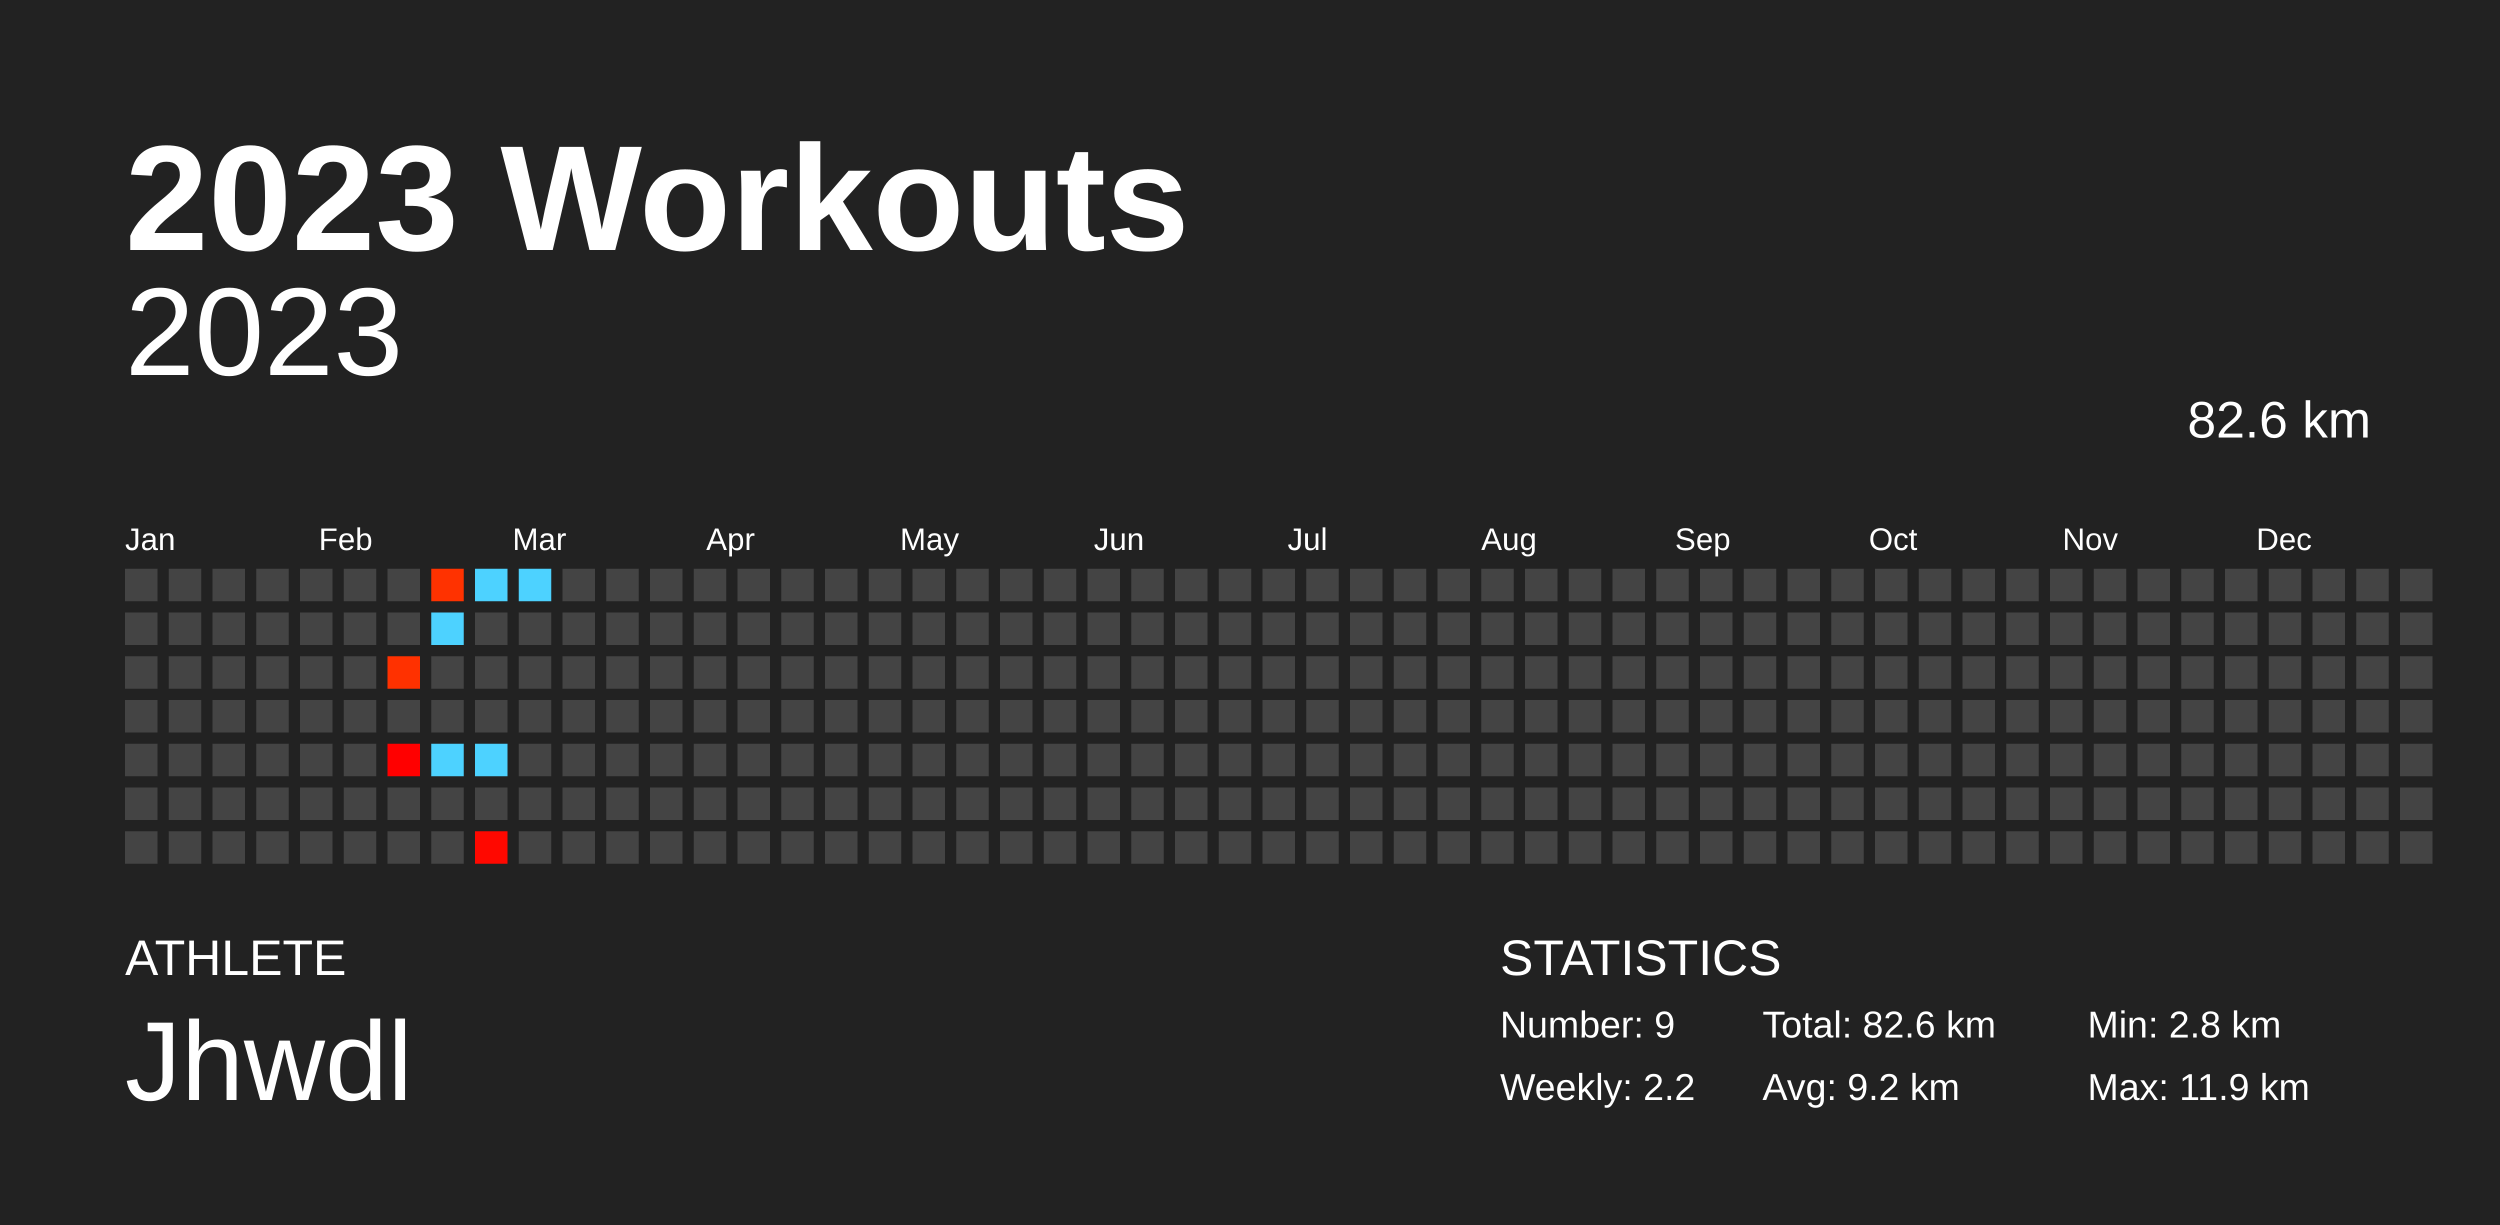
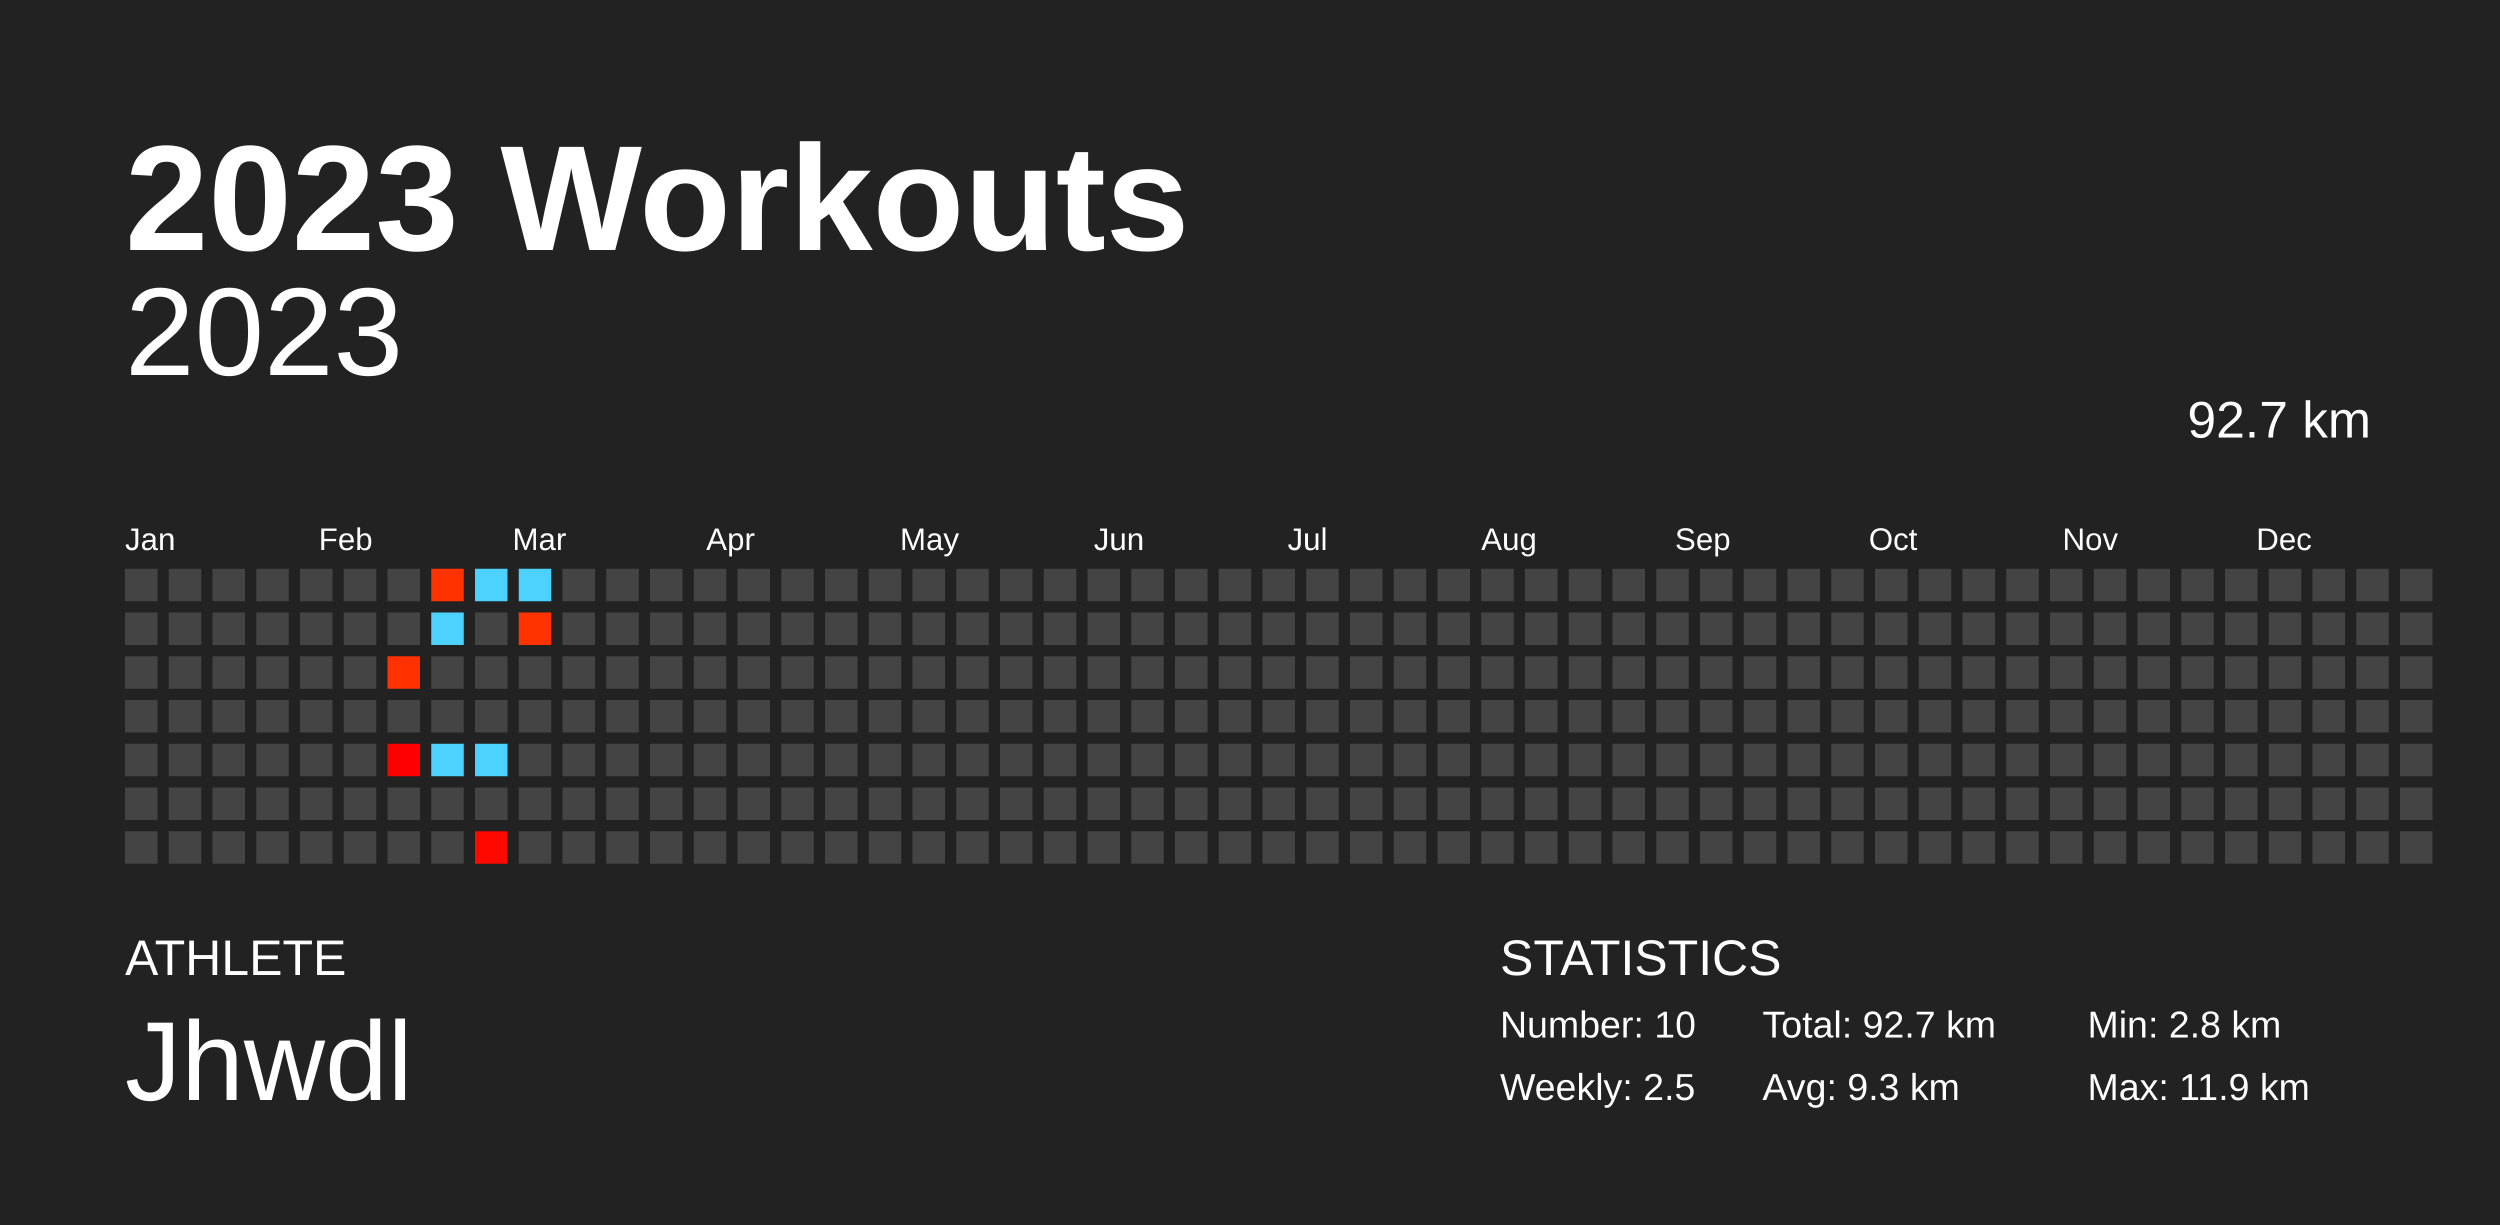
<svg xmlns="http://www.w3.org/2000/svg" baseProfile="full" height="98mm" version="1.1" viewBox="0,0,200,98" width="200mm">
  <defs />
  <rect fill="#222222" height="98" width="200" x="0" y="0" />
  <text fill="#FFFFFF" style="font-size:12px; font-family:Arial; font-weight:bold;" x="10" y="20">2023 Workouts</text>
  <text fill="#FFFFFF" style="font-size:4px; font-family:Arial" x="10" y="78">ATHLETE</text>
  <text fill="#FFFFFF" style="font-size:9px; font-family:Arial" x="10" y="88">Jhwdl</text>
  <text fill="#FFFFFF" style="font-size:4px; font-family:Arial" x="120" y="78">STATISTICS</text>
-   <text fill="#FFFFFF" style="font-size:3px; font-family:Arial" x="120" y="83">Number: 9</text>
-   <text fill="#FFFFFF" style="font-size:3px; font-family:Arial" x="120" y="88">Weekly: 2.2</text>
-   <text fill="#FFFFFF" style="font-size:3px; font-family:Arial" x="141" y="83">Total: 82.6 km</text>
-   <text fill="#FFFFFF" style="font-size:3px; font-family:Arial" x="141" y="88">Avg: 9.2 km</text>
+   <text fill="#FFFFFF" style="font-size:3px; font-family:Arial" x="120" y="83">Number: 10</text>
+   <text fill="#FFFFFF" style="font-size:3px; font-family:Arial" x="120" y="88">Weekly: 2.5</text>
+   <text fill="#FFFFFF" style="font-size:3px; font-family:Arial" x="141" y="83">Total: 92.7 km</text>
+   <text fill="#FFFFFF" style="font-size:3px; font-family:Arial" x="141" y="88">Avg: 9.3 km</text>
  <text fill="#FFFFFF" style="font-size:3px; font-family:Arial" x="167" y="83">Min: 2.8 km</text>
  <text fill="#FFFFFF" style="font-size:3px; font-family:Arial" x="167" y="88">Max: 11.9 km</text>
  <text alignment-baseline="hanging" fill="#FFFFFF" style="font-size:10.0px; font-family:Arial;" x="10" y="30">2023</text>
-   <text alignment-baseline="hanging" fill="#FFFFFF" style="font-size:4.125px; font-family:Arial;" x="175" y="35">82.6 km</text>
+   <text alignment-baseline="hanging" fill="#FFFFFF" style="font-size:4.125px; font-family:Arial;" x="175" y="35">92.7 km</text>
  <text fill="#FFFFFF" style="font-size:2.5px; font-family:Arial" x="10.0" y="44">Jan</text>
  <text fill="#FFFFFF" style="font-size:2.5px; font-family:Arial" x="25.5" y="44">Feb</text>
  <text fill="#FFFFFF" style="font-size:2.5px; font-family:Arial" x="41.0" y="44">Mar</text>
  <text fill="#FFFFFF" style="font-size:2.5px; font-family:Arial" x="56.5" y="44">Apr</text>
  <text fill="#FFFFFF" style="font-size:2.5px; font-family:Arial" x="72.0" y="44">May</text>
  <text fill="#FFFFFF" style="font-size:2.5px; font-family:Arial" x="87.5" y="44">Jun</text>
  <text fill="#FFFFFF" style="font-size:2.5px; font-family:Arial" x="103.0" y="44">Jul</text>
  <text fill="#FFFFFF" style="font-size:2.5px; font-family:Arial" x="118.5" y="44">Aug</text>
  <text fill="#FFFFFF" style="font-size:2.5px; font-family:Arial" x="134.0" y="44">Sep</text>
  <text fill="#FFFFFF" style="font-size:2.5px; font-family:Arial" x="149.5" y="44">Oct</text>
  <text fill="#FFFFFF" style="font-size:2.5px; font-family:Arial" x="165.0" y="44">Nov</text>
  <text fill="#FFFFFF" style="font-size:2.5px; font-family:Arial" x="180.5" y="44">Dec</text>
  <rect fill="#444444" height="2.6" width="2.6" x="10.0" y="45.5" />
  <rect fill="#444444" height="2.6" width="2.6" x="10.0" y="49.0" />
  <rect fill="#444444" height="2.6" width="2.6" x="10.0" y="52.5" />
  <rect fill="#444444" height="2.6" width="2.6" x="10.0" y="56.0" />
  <rect fill="#444444" height="2.6" width="2.6" x="10.0" y="59.5" />
  <rect fill="#444444" height="2.6" width="2.6" x="10.0" y="63.0" />
  <rect fill="#444444" height="2.6" width="2.6" x="10.0" y="66.5" />
  <rect fill="#444444" height="2.6" width="2.6" x="13.5" y="45.5" />
  <rect fill="#444444" height="2.6" width="2.6" x="13.5" y="49.0" />
  <rect fill="#444444" height="2.6" width="2.6" x="13.5" y="52.5" />
  <rect fill="#444444" height="2.6" width="2.6" x="13.5" y="56.0" />
  <rect fill="#444444" height="2.6" width="2.6" x="13.5" y="59.5" />
  <rect fill="#444444" height="2.6" width="2.6" x="13.5" y="63.0" />
  <rect fill="#444444" height="2.6" width="2.6" x="13.5" y="66.5" />
  <rect fill="#444444" height="2.6" width="2.6" x="17.0" y="45.5" />
  <rect fill="#444444" height="2.6" width="2.6" x="17.0" y="49.0" />
  <rect fill="#444444" height="2.6" width="2.6" x="17.0" y="52.5" />
  <rect fill="#444444" height="2.6" width="2.6" x="17.0" y="56.0" />
  <rect fill="#444444" height="2.6" width="2.6" x="17.0" y="59.5" />
  <rect fill="#444444" height="2.6" width="2.6" x="17.0" y="63.0" />
  <rect fill="#444444" height="2.6" width="2.6" x="17.0" y="66.5" />
  <rect fill="#444444" height="2.6" width="2.6" x="20.5" y="45.5" />
  <rect fill="#444444" height="2.6" width="2.6" x="20.5" y="49.0" />
  <rect fill="#444444" height="2.6" width="2.6" x="20.5" y="52.5" />
  <rect fill="#444444" height="2.6" width="2.6" x="20.5" y="56.0" />
  <rect fill="#444444" height="2.6" width="2.6" x="20.5" y="59.5" />
  <rect fill="#444444" height="2.6" width="2.6" x="20.5" y="63.0" />
  <rect fill="#444444" height="2.6" width="2.6" x="20.5" y="66.5" />
  <rect fill="#444444" height="2.6" width="2.6" x="24.0" y="45.5" />
  <rect fill="#444444" height="2.6" width="2.6" x="24.0" y="49.0" />
  <rect fill="#444444" height="2.6" width="2.6" x="24.0" y="52.5" />
  <rect fill="#444444" height="2.6" width="2.6" x="24.0" y="56.0" />
  <rect fill="#444444" height="2.6" width="2.6" x="24.0" y="59.5" />
  <rect fill="#444444" height="2.6" width="2.6" x="24.0" y="63.0" />
  <rect fill="#444444" height="2.6" width="2.6" x="24.0" y="66.5" />
  <rect fill="#444444" height="2.6" width="2.6" x="27.5" y="45.5" />
  <rect fill="#444444" height="2.6" width="2.6" x="27.5" y="49.0" />
  <rect fill="#444444" height="2.6" width="2.6" x="27.5" y="52.5" />
  <rect fill="#444444" height="2.6" width="2.6" x="27.5" y="56.0" />
  <rect fill="#444444" height="2.6" width="2.6" x="27.5" y="59.5" />
  <rect fill="#444444" height="2.6" width="2.6" x="27.5" y="63.0" />
  <rect fill="#444444" height="2.6" width="2.6" x="27.5" y="66.5" />
  <rect fill="#444444" height="2.6" width="2.6" x="31.0" y="45.5" />
  <rect fill="#444444" height="2.6" width="2.6" x="31.0" y="49.0" />
  <rect fill="#ff3100" height="2.6" width="2.6" x="31.0" y="52.5" />
  <rect fill="#444444" height="2.6" width="2.6" x="31.0" y="56.0" />
  <rect fill="#ff0000" height="2.6" width="2.6" x="31.0" y="59.5" />
  <rect fill="#444444" height="2.6" width="2.6" x="31.0" y="63.0" />
  <rect fill="#444444" height="2.6" width="2.6" x="31.0" y="66.5" />
  <rect fill="#ff3200" height="2.6" width="2.6" x="34.5" y="45.5" />
  <rect fill="#4dd2ff" height="2.6" width="2.6" x="34.5" y="49.0" />
  <rect fill="#444444" height="2.6" width="2.6" x="34.5" y="52.5" />
  <rect fill="#444444" height="2.6" width="2.6" x="34.5" y="56.0" />
  <rect fill="#4dd2ff" height="2.6" width="2.6" x="34.5" y="59.5" />
  <rect fill="#444444" height="2.6" width="2.6" x="34.5" y="63.0" />
  <rect fill="#444444" height="2.6" width="2.6" x="34.5" y="66.5" />
  <rect fill="#4dd2ff" height="2.6" width="2.6" x="38.0" y="45.5" />
  <rect fill="#444444" height="2.6" width="2.6" x="38.0" y="49.0" />
  <rect fill="#444444" height="2.6" width="2.6" x="38.0" y="52.5" />
  <rect fill="#444444" height="2.6" width="2.6" x="38.0" y="56.0" />
  <rect fill="#4dd2ff" height="2.6" width="2.6" x="38.0" y="59.5" />
  <rect fill="#444444" height="2.6" width="2.6" x="38.0" y="63.0" />
  <rect fill="#ff0800" height="2.6" width="2.6" x="38.0" y="66.5" />
  <rect fill="#4dd2ff" height="2.6" width="2.6" x="41.5" y="45.5" />
-   <rect fill="#444444" height="2.6" width="2.6" x="41.5" y="49.0" />
+   <rect fill="#ff3300" height="2.6" width="2.6" x="41.5" y="49.0" />
  <rect fill="#444444" height="2.6" width="2.6" x="41.5" y="52.5" />
  <rect fill="#444444" height="2.6" width="2.6" x="41.5" y="56.0" />
  <rect fill="#444444" height="2.6" width="2.6" x="41.5" y="59.5" />
  <rect fill="#444444" height="2.6" width="2.6" x="41.5" y="63.0" />
  <rect fill="#444444" height="2.6" width="2.6" x="41.5" y="66.5" />
  <rect fill="#444444" height="2.6" width="2.6" x="45.0" y="45.5" />
  <rect fill="#444444" height="2.6" width="2.6" x="45.0" y="49.0" />
  <rect fill="#444444" height="2.6" width="2.6" x="45.0" y="52.5" />
  <rect fill="#444444" height="2.6" width="2.6" x="45.0" y="56.0" />
  <rect fill="#444444" height="2.6" width="2.6" x="45.0" y="59.5" />
  <rect fill="#444444" height="2.6" width="2.6" x="45.0" y="63.0" />
  <rect fill="#444444" height="2.6" width="2.6" x="45.0" y="66.5" />
  <rect fill="#444444" height="2.6" width="2.6" x="48.5" y="45.5" />
  <rect fill="#444444" height="2.6" width="2.6" x="48.5" y="49.0" />
  <rect fill="#444444" height="2.6" width="2.6" x="48.5" y="52.5" />
  <rect fill="#444444" height="2.6" width="2.6" x="48.5" y="56.0" />
  <rect fill="#444444" height="2.6" width="2.6" x="48.5" y="59.5" />
  <rect fill="#444444" height="2.6" width="2.6" x="48.5" y="63.0" />
  <rect fill="#444444" height="2.6" width="2.6" x="48.5" y="66.5" />
  <rect fill="#444444" height="2.6" width="2.6" x="52.0" y="45.5" />
  <rect fill="#444444" height="2.6" width="2.6" x="52.0" y="49.0" />
  <rect fill="#444444" height="2.6" width="2.6" x="52.0" y="52.5" />
  <rect fill="#444444" height="2.6" width="2.6" x="52.0" y="56.0" />
  <rect fill="#444444" height="2.6" width="2.6" x="52.0" y="59.5" />
  <rect fill="#444444" height="2.6" width="2.6" x="52.0" y="63.0" />
  <rect fill="#444444" height="2.6" width="2.6" x="52.0" y="66.5" />
  <rect fill="#444444" height="2.6" width="2.6" x="55.5" y="45.5" />
  <rect fill="#444444" height="2.6" width="2.6" x="55.5" y="49.0" />
  <rect fill="#444444" height="2.6" width="2.6" x="55.5" y="52.5" />
  <rect fill="#444444" height="2.6" width="2.6" x="55.5" y="56.0" />
  <rect fill="#444444" height="2.6" width="2.6" x="55.5" y="59.5" />
  <rect fill="#444444" height="2.6" width="2.6" x="55.5" y="63.0" />
  <rect fill="#444444" height="2.6" width="2.6" x="55.5" y="66.5" />
  <rect fill="#444444" height="2.6" width="2.6" x="59.0" y="45.5" />
  <rect fill="#444444" height="2.6" width="2.6" x="59.0" y="49.0" />
  <rect fill="#444444" height="2.6" width="2.6" x="59.0" y="52.5" />
  <rect fill="#444444" height="2.6" width="2.6" x="59.0" y="56.0" />
  <rect fill="#444444" height="2.6" width="2.6" x="59.0" y="59.5" />
  <rect fill="#444444" height="2.6" width="2.6" x="59.0" y="63.0" />
  <rect fill="#444444" height="2.6" width="2.6" x="59.0" y="66.5" />
  <rect fill="#444444" height="2.6" width="2.6" x="62.5" y="45.5" />
  <rect fill="#444444" height="2.6" width="2.6" x="62.5" y="49.0" />
  <rect fill="#444444" height="2.6" width="2.6" x="62.5" y="52.5" />
  <rect fill="#444444" height="2.6" width="2.6" x="62.5" y="56.0" />
  <rect fill="#444444" height="2.6" width="2.6" x="62.5" y="59.5" />
  <rect fill="#444444" height="2.6" width="2.6" x="62.5" y="63.0" />
  <rect fill="#444444" height="2.6" width="2.6" x="62.5" y="66.5" />
  <rect fill="#444444" height="2.6" width="2.6" x="66.0" y="45.5" />
  <rect fill="#444444" height="2.6" width="2.6" x="66.0" y="49.0" />
  <rect fill="#444444" height="2.6" width="2.6" x="66.0" y="52.5" />
  <rect fill="#444444" height="2.6" width="2.6" x="66.0" y="56.0" />
  <rect fill="#444444" height="2.6" width="2.6" x="66.0" y="59.5" />
  <rect fill="#444444" height="2.6" width="2.6" x="66.0" y="63.0" />
  <rect fill="#444444" height="2.6" width="2.6" x="66.0" y="66.5" />
  <rect fill="#444444" height="2.6" width="2.6" x="69.5" y="45.5" />
  <rect fill="#444444" height="2.6" width="2.6" x="69.5" y="49.0" />
  <rect fill="#444444" height="2.6" width="2.6" x="69.5" y="52.5" />
  <rect fill="#444444" height="2.6" width="2.6" x="69.5" y="56.0" />
  <rect fill="#444444" height="2.6" width="2.6" x="69.5" y="59.5" />
  <rect fill="#444444" height="2.6" width="2.6" x="69.5" y="63.0" />
  <rect fill="#444444" height="2.6" width="2.6" x="69.5" y="66.5" />
  <rect fill="#444444" height="2.6" width="2.6" x="73.0" y="45.5" />
  <rect fill="#444444" height="2.6" width="2.6" x="73.0" y="49.0" />
  <rect fill="#444444" height="2.6" width="2.6" x="73.0" y="52.5" />
  <rect fill="#444444" height="2.6" width="2.6" x="73.0" y="56.0" />
  <rect fill="#444444" height="2.6" width="2.6" x="73.0" y="59.5" />
  <rect fill="#444444" height="2.6" width="2.6" x="73.0" y="63.0" />
  <rect fill="#444444" height="2.6" width="2.6" x="73.0" y="66.5" />
  <rect fill="#444444" height="2.6" width="2.6" x="76.5" y="45.5" />
  <rect fill="#444444" height="2.6" width="2.6" x="76.5" y="49.0" />
  <rect fill="#444444" height="2.6" width="2.6" x="76.5" y="52.5" />
  <rect fill="#444444" height="2.6" width="2.6" x="76.5" y="56.0" />
  <rect fill="#444444" height="2.6" width="2.6" x="76.5" y="59.5" />
  <rect fill="#444444" height="2.6" width="2.6" x="76.5" y="63.0" />
  <rect fill="#444444" height="2.6" width="2.6" x="76.5" y="66.5" />
  <rect fill="#444444" height="2.6" width="2.6" x="80.0" y="45.5" />
  <rect fill="#444444" height="2.6" width="2.6" x="80.0" y="49.0" />
  <rect fill="#444444" height="2.6" width="2.6" x="80.0" y="52.5" />
  <rect fill="#444444" height="2.6" width="2.6" x="80.0" y="56.0" />
  <rect fill="#444444" height="2.6" width="2.6" x="80.0" y="59.5" />
  <rect fill="#444444" height="2.6" width="2.6" x="80.0" y="63.0" />
  <rect fill="#444444" height="2.6" width="2.6" x="80.0" y="66.5" />
  <rect fill="#444444" height="2.6" width="2.6" x="83.5" y="45.5" />
  <rect fill="#444444" height="2.6" width="2.6" x="83.5" y="49.0" />
  <rect fill="#444444" height="2.6" width="2.6" x="83.5" y="52.5" />
  <rect fill="#444444" height="2.6" width="2.6" x="83.5" y="56.0" />
  <rect fill="#444444" height="2.6" width="2.6" x="83.5" y="59.5" />
  <rect fill="#444444" height="2.6" width="2.6" x="83.5" y="63.0" />
  <rect fill="#444444" height="2.6" width="2.6" x="83.5" y="66.5" />
  <rect fill="#444444" height="2.6" width="2.6" x="87.0" y="45.5" />
  <rect fill="#444444" height="2.6" width="2.6" x="87.0" y="49.0" />
  <rect fill="#444444" height="2.6" width="2.6" x="87.0" y="52.5" />
  <rect fill="#444444" height="2.6" width="2.6" x="87.0" y="56.0" />
  <rect fill="#444444" height="2.6" width="2.6" x="87.0" y="59.5" />
  <rect fill="#444444" height="2.6" width="2.6" x="87.0" y="63.0" />
  <rect fill="#444444" height="2.6" width="2.6" x="87.0" y="66.5" />
  <rect fill="#444444" height="2.6" width="2.6" x="90.5" y="45.5" />
  <rect fill="#444444" height="2.6" width="2.6" x="90.5" y="49.0" />
  <rect fill="#444444" height="2.6" width="2.6" x="90.5" y="52.5" />
  <rect fill="#444444" height="2.6" width="2.6" x="90.5" y="56.0" />
  <rect fill="#444444" height="2.6" width="2.6" x="90.5" y="59.5" />
  <rect fill="#444444" height="2.6" width="2.6" x="90.5" y="63.0" />
  <rect fill="#444444" height="2.6" width="2.6" x="90.5" y="66.5" />
  <rect fill="#444444" height="2.6" width="2.6" x="94.0" y="45.5" />
  <rect fill="#444444" height="2.6" width="2.6" x="94.0" y="49.0" />
  <rect fill="#444444" height="2.6" width="2.6" x="94.0" y="52.5" />
  <rect fill="#444444" height="2.6" width="2.6" x="94.0" y="56.0" />
  <rect fill="#444444" height="2.6" width="2.6" x="94.0" y="59.5" />
  <rect fill="#444444" height="2.6" width="2.6" x="94.0" y="63.0" />
  <rect fill="#444444" height="2.6" width="2.6" x="94.0" y="66.5" />
  <rect fill="#444444" height="2.6" width="2.6" x="97.5" y="45.5" />
  <rect fill="#444444" height="2.6" width="2.6" x="97.5" y="49.0" />
  <rect fill="#444444" height="2.6" width="2.6" x="97.5" y="52.5" />
  <rect fill="#444444" height="2.6" width="2.6" x="97.5" y="56.0" />
  <rect fill="#444444" height="2.6" width="2.6" x="97.5" y="59.5" />
  <rect fill="#444444" height="2.6" width="2.6" x="97.5" y="63.0" />
  <rect fill="#444444" height="2.6" width="2.6" x="97.5" y="66.5" />
  <rect fill="#444444" height="2.6" width="2.6" x="101.0" y="45.5" />
  <rect fill="#444444" height="2.6" width="2.6" x="101.0" y="49.0" />
  <rect fill="#444444" height="2.6" width="2.6" x="101.0" y="52.5" />
  <rect fill="#444444" height="2.6" width="2.6" x="101.0" y="56.0" />
  <rect fill="#444444" height="2.6" width="2.6" x="101.0" y="59.5" />
  <rect fill="#444444" height="2.6" width="2.6" x="101.0" y="63.0" />
  <rect fill="#444444" height="2.6" width="2.6" x="101.0" y="66.5" />
  <rect fill="#444444" height="2.6" width="2.6" x="104.5" y="45.5" />
  <rect fill="#444444" height="2.6" width="2.6" x="104.5" y="49.0" />
  <rect fill="#444444" height="2.6" width="2.6" x="104.5" y="52.5" />
  <rect fill="#444444" height="2.6" width="2.6" x="104.5" y="56.0" />
  <rect fill="#444444" height="2.6" width="2.6" x="104.5" y="59.5" />
  <rect fill="#444444" height="2.6" width="2.6" x="104.5" y="63.0" />
  <rect fill="#444444" height="2.6" width="2.6" x="104.5" y="66.5" />
  <rect fill="#444444" height="2.6" width="2.6" x="108.0" y="45.5" />
  <rect fill="#444444" height="2.6" width="2.6" x="108.0" y="49.0" />
  <rect fill="#444444" height="2.6" width="2.6" x="108.0" y="52.5" />
  <rect fill="#444444" height="2.6" width="2.6" x="108.0" y="56.0" />
  <rect fill="#444444" height="2.6" width="2.6" x="108.0" y="59.5" />
  <rect fill="#444444" height="2.6" width="2.6" x="108.0" y="63.0" />
  <rect fill="#444444" height="2.6" width="2.6" x="108.0" y="66.5" />
  <rect fill="#444444" height="2.6" width="2.6" x="111.5" y="45.5" />
  <rect fill="#444444" height="2.6" width="2.6" x="111.5" y="49.0" />
  <rect fill="#444444" height="2.6" width="2.6" x="111.5" y="52.5" />
  <rect fill="#444444" height="2.6" width="2.6" x="111.5" y="56.0" />
  <rect fill="#444444" height="2.6" width="2.6" x="111.5" y="59.5" />
  <rect fill="#444444" height="2.6" width="2.6" x="111.5" y="63.0" />
  <rect fill="#444444" height="2.6" width="2.6" x="111.5" y="66.5" />
  <rect fill="#444444" height="2.6" width="2.6" x="115.0" y="45.5" />
  <rect fill="#444444" height="2.6" width="2.6" x="115.0" y="49.0" />
  <rect fill="#444444" height="2.6" width="2.6" x="115.0" y="52.5" />
  <rect fill="#444444" height="2.6" width="2.6" x="115.0" y="56.0" />
  <rect fill="#444444" height="2.6" width="2.6" x="115.0" y="59.5" />
  <rect fill="#444444" height="2.6" width="2.6" x="115.0" y="63.0" />
  <rect fill="#444444" height="2.6" width="2.6" x="115.0" y="66.5" />
  <rect fill="#444444" height="2.6" width="2.6" x="118.5" y="45.5" />
  <rect fill="#444444" height="2.6" width="2.6" x="118.5" y="49.0" />
  <rect fill="#444444" height="2.6" width="2.6" x="118.5" y="52.5" />
  <rect fill="#444444" height="2.6" width="2.6" x="118.5" y="56.0" />
  <rect fill="#444444" height="2.6" width="2.6" x="118.5" y="59.5" />
  <rect fill="#444444" height="2.6" width="2.6" x="118.5" y="63.0" />
  <rect fill="#444444" height="2.6" width="2.6" x="118.5" y="66.5" />
  <rect fill="#444444" height="2.6" width="2.6" x="122.0" y="45.5" />
  <rect fill="#444444" height="2.6" width="2.6" x="122.0" y="49.0" />
  <rect fill="#444444" height="2.6" width="2.6" x="122.0" y="52.5" />
  <rect fill="#444444" height="2.6" width="2.6" x="122.0" y="56.0" />
  <rect fill="#444444" height="2.6" width="2.6" x="122.0" y="59.5" />
  <rect fill="#444444" height="2.6" width="2.6" x="122.0" y="63.0" />
  <rect fill="#444444" height="2.6" width="2.6" x="122.0" y="66.5" />
  <rect fill="#444444" height="2.6" width="2.6" x="125.5" y="45.5" />
  <rect fill="#444444" height="2.6" width="2.6" x="125.5" y="49.0" />
  <rect fill="#444444" height="2.6" width="2.6" x="125.5" y="52.5" />
  <rect fill="#444444" height="2.6" width="2.6" x="125.5" y="56.0" />
  <rect fill="#444444" height="2.6" width="2.6" x="125.5" y="59.5" />
  <rect fill="#444444" height="2.6" width="2.6" x="125.5" y="63.0" />
  <rect fill="#444444" height="2.6" width="2.6" x="125.5" y="66.5" />
  <rect fill="#444444" height="2.6" width="2.6" x="129.0" y="45.5" />
  <rect fill="#444444" height="2.6" width="2.6" x="129.0" y="49.0" />
  <rect fill="#444444" height="2.6" width="2.6" x="129.0" y="52.5" />
  <rect fill="#444444" height="2.6" width="2.6" x="129.0" y="56.0" />
  <rect fill="#444444" height="2.6" width="2.6" x="129.0" y="59.5" />
  <rect fill="#444444" height="2.6" width="2.6" x="129.0" y="63.0" />
  <rect fill="#444444" height="2.6" width="2.6" x="129.0" y="66.5" />
  <rect fill="#444444" height="2.6" width="2.6" x="132.5" y="45.5" />
  <rect fill="#444444" height="2.6" width="2.6" x="132.5" y="49.0" />
  <rect fill="#444444" height="2.6" width="2.6" x="132.5" y="52.5" />
  <rect fill="#444444" height="2.6" width="2.6" x="132.5" y="56.0" />
  <rect fill="#444444" height="2.6" width="2.6" x="132.5" y="59.5" />
  <rect fill="#444444" height="2.6" width="2.6" x="132.5" y="63.0" />
  <rect fill="#444444" height="2.6" width="2.6" x="132.5" y="66.5" />
  <rect fill="#444444" height="2.6" width="2.6" x="136.0" y="45.5" />
  <rect fill="#444444" height="2.6" width="2.6" x="136.0" y="49.0" />
  <rect fill="#444444" height="2.6" width="2.6" x="136.0" y="52.5" />
  <rect fill="#444444" height="2.6" width="2.6" x="136.0" y="56.0" />
  <rect fill="#444444" height="2.6" width="2.6" x="136.0" y="59.5" />
  <rect fill="#444444" height="2.6" width="2.6" x="136.0" y="63.0" />
  <rect fill="#444444" height="2.6" width="2.6" x="136.0" y="66.5" />
  <rect fill="#444444" height="2.6" width="2.6" x="139.5" y="45.5" />
  <rect fill="#444444" height="2.6" width="2.6" x="139.5" y="49.0" />
  <rect fill="#444444" height="2.6" width="2.6" x="139.5" y="52.5" />
  <rect fill="#444444" height="2.6" width="2.6" x="139.5" y="56.0" />
  <rect fill="#444444" height="2.6" width="2.6" x="139.5" y="59.5" />
  <rect fill="#444444" height="2.6" width="2.6" x="139.5" y="63.0" />
  <rect fill="#444444" height="2.6" width="2.6" x="139.5" y="66.5" />
  <rect fill="#444444" height="2.6" width="2.6" x="143.0" y="45.5" />
  <rect fill="#444444" height="2.6" width="2.6" x="143.0" y="49.0" />
  <rect fill="#444444" height="2.6" width="2.6" x="143.0" y="52.5" />
  <rect fill="#444444" height="2.6" width="2.6" x="143.0" y="56.0" />
  <rect fill="#444444" height="2.6" width="2.6" x="143.0" y="59.5" />
  <rect fill="#444444" height="2.6" width="2.6" x="143.0" y="63.0" />
  <rect fill="#444444" height="2.6" width="2.6" x="143.0" y="66.5" />
  <rect fill="#444444" height="2.6" width="2.6" x="146.5" y="45.5" />
  <rect fill="#444444" height="2.6" width="2.6" x="146.5" y="49.0" />
  <rect fill="#444444" height="2.6" width="2.6" x="146.5" y="52.5" />
  <rect fill="#444444" height="2.6" width="2.6" x="146.5" y="56.0" />
  <rect fill="#444444" height="2.6" width="2.6" x="146.5" y="59.5" />
  <rect fill="#444444" height="2.6" width="2.6" x="146.5" y="63.0" />
  <rect fill="#444444" height="2.6" width="2.6" x="146.5" y="66.5" />
  <rect fill="#444444" height="2.6" width="2.6" x="150.0" y="45.5" />
  <rect fill="#444444" height="2.6" width="2.6" x="150.0" y="49.0" />
  <rect fill="#444444" height="2.6" width="2.6" x="150.0" y="52.5" />
  <rect fill="#444444" height="2.6" width="2.6" x="150.0" y="56.0" />
  <rect fill="#444444" height="2.6" width="2.6" x="150.0" y="59.5" />
  <rect fill="#444444" height="2.6" width="2.6" x="150.0" y="63.0" />
  <rect fill="#444444" height="2.6" width="2.6" x="150.0" y="66.5" />
  <rect fill="#444444" height="2.6" width="2.6" x="153.5" y="45.5" />
  <rect fill="#444444" height="2.6" width="2.6" x="153.5" y="49.0" />
  <rect fill="#444444" height="2.6" width="2.6" x="153.5" y="52.5" />
  <rect fill="#444444" height="2.6" width="2.6" x="153.5" y="56.0" />
  <rect fill="#444444" height="2.6" width="2.6" x="153.5" y="59.5" />
  <rect fill="#444444" height="2.6" width="2.6" x="153.5" y="63.0" />
  <rect fill="#444444" height="2.6" width="2.6" x="153.5" y="66.5" />
  <rect fill="#444444" height="2.6" width="2.6" x="157.0" y="45.5" />
  <rect fill="#444444" height="2.6" width="2.6" x="157.0" y="49.0" />
  <rect fill="#444444" height="2.6" width="2.6" x="157.0" y="52.5" />
  <rect fill="#444444" height="2.6" width="2.6" x="157.0" y="56.0" />
  <rect fill="#444444" height="2.6" width="2.6" x="157.0" y="59.5" />
  <rect fill="#444444" height="2.6" width="2.6" x="157.0" y="63.0" />
  <rect fill="#444444" height="2.6" width="2.6" x="157.0" y="66.5" />
  <rect fill="#444444" height="2.6" width="2.6" x="160.5" y="45.5" />
  <rect fill="#444444" height="2.6" width="2.6" x="160.5" y="49.0" />
  <rect fill="#444444" height="2.6" width="2.6" x="160.5" y="52.5" />
  <rect fill="#444444" height="2.6" width="2.6" x="160.5" y="56.0" />
  <rect fill="#444444" height="2.6" width="2.6" x="160.5" y="59.5" />
  <rect fill="#444444" height="2.6" width="2.6" x="160.5" y="63.0" />
  <rect fill="#444444" height="2.6" width="2.6" x="160.5" y="66.5" />
  <rect fill="#444444" height="2.6" width="2.6" x="164.0" y="45.5" />
  <rect fill="#444444" height="2.6" width="2.6" x="164.0" y="49.0" />
  <rect fill="#444444" height="2.6" width="2.6" x="164.0" y="52.5" />
  <rect fill="#444444" height="2.6" width="2.6" x="164.0" y="56.0" />
  <rect fill="#444444" height="2.6" width="2.6" x="164.0" y="59.5" />
  <rect fill="#444444" height="2.6" width="2.6" x="164.0" y="63.0" />
  <rect fill="#444444" height="2.6" width="2.6" x="164.0" y="66.5" />
  <rect fill="#444444" height="2.6" width="2.6" x="167.5" y="45.5" />
  <rect fill="#444444" height="2.6" width="2.6" x="167.5" y="49.0" />
  <rect fill="#444444" height="2.6" width="2.6" x="167.5" y="52.5" />
  <rect fill="#444444" height="2.6" width="2.6" x="167.5" y="56.0" />
  <rect fill="#444444" height="2.6" width="2.6" x="167.5" y="59.5" />
  <rect fill="#444444" height="2.6" width="2.6" x="167.5" y="63.0" />
  <rect fill="#444444" height="2.6" width="2.6" x="167.5" y="66.5" />
  <rect fill="#444444" height="2.6" width="2.6" x="171.0" y="45.5" />
  <rect fill="#444444" height="2.6" width="2.6" x="171.0" y="49.0" />
  <rect fill="#444444" height="2.6" width="2.6" x="171.0" y="52.5" />
  <rect fill="#444444" height="2.6" width="2.6" x="171.0" y="56.0" />
  <rect fill="#444444" height="2.6" width="2.6" x="171.0" y="59.5" />
  <rect fill="#444444" height="2.6" width="2.6" x="171.0" y="63.0" />
  <rect fill="#444444" height="2.6" width="2.6" x="171.0" y="66.5" />
  <rect fill="#444444" height="2.6" width="2.6" x="174.5" y="45.5" />
  <rect fill="#444444" height="2.6" width="2.6" x="174.5" y="49.0" />
  <rect fill="#444444" height="2.6" width="2.6" x="174.5" y="52.5" />
  <rect fill="#444444" height="2.6" width="2.6" x="174.5" y="56.0" />
  <rect fill="#444444" height="2.6" width="2.6" x="174.5" y="59.5" />
  <rect fill="#444444" height="2.6" width="2.6" x="174.5" y="63.0" />
  <rect fill="#444444" height="2.6" width="2.6" x="174.5" y="66.5" />
  <rect fill="#444444" height="2.6" width="2.6" x="178.0" y="45.5" />
  <rect fill="#444444" height="2.6" width="2.6" x="178.0" y="49.0" />
  <rect fill="#444444" height="2.6" width="2.6" x="178.0" y="52.5" />
  <rect fill="#444444" height="2.6" width="2.6" x="178.0" y="56.0" />
  <rect fill="#444444" height="2.6" width="2.6" x="178.0" y="59.5" />
  <rect fill="#444444" height="2.6" width="2.6" x="178.0" y="63.0" />
  <rect fill="#444444" height="2.6" width="2.6" x="178.0" y="66.5" />
  <rect fill="#444444" height="2.6" width="2.6" x="181.5" y="45.5" />
  <rect fill="#444444" height="2.6" width="2.6" x="181.5" y="49.0" />
  <rect fill="#444444" height="2.6" width="2.6" x="181.5" y="52.5" />
  <rect fill="#444444" height="2.6" width="2.6" x="181.5" y="56.0" />
  <rect fill="#444444" height="2.6" width="2.6" x="181.5" y="59.5" />
  <rect fill="#444444" height="2.6" width="2.6" x="181.5" y="63.0" />
  <rect fill="#444444" height="2.6" width="2.6" x="181.5" y="66.5" />
  <rect fill="#444444" height="2.6" width="2.6" x="185.0" y="45.5" />
  <rect fill="#444444" height="2.6" width="2.6" x="185.0" y="49.0" />
  <rect fill="#444444" height="2.6" width="2.6" x="185.0" y="52.5" />
  <rect fill="#444444" height="2.6" width="2.6" x="185.0" y="56.0" />
  <rect fill="#444444" height="2.6" width="2.6" x="185.0" y="59.5" />
  <rect fill="#444444" height="2.6" width="2.6" x="185.0" y="63.0" />
  <rect fill="#444444" height="2.6" width="2.6" x="185.0" y="66.5" />
  <rect fill="#444444" height="2.6" width="2.6" x="188.5" y="45.5" />
  <rect fill="#444444" height="2.6" width="2.6" x="188.5" y="49.0" />
  <rect fill="#444444" height="2.6" width="2.6" x="188.5" y="52.5" />
  <rect fill="#444444" height="2.6" width="2.6" x="188.5" y="56.0" />
  <rect fill="#444444" height="2.6" width="2.6" x="188.5" y="59.5" />
  <rect fill="#444444" height="2.6" width="2.6" x="188.5" y="63.0" />
  <rect fill="#444444" height="2.6" width="2.6" x="188.5" y="66.5" />
  <rect fill="#444444" height="2.6" width="2.6" x="192.0" y="45.5" />
  <rect fill="#444444" height="2.6" width="2.6" x="192.0" y="49.0" />
  <rect fill="#444444" height="2.6" width="2.6" x="192.0" y="52.5" />
  <rect fill="#444444" height="2.6" width="2.6" x="192.0" y="56.0" />
  <rect fill="#444444" height="2.6" width="2.6" x="192.0" y="59.5" />
  <rect fill="#444444" height="2.6" width="2.6" x="192.0" y="63.0" />
  <rect fill="#444444" height="2.6" width="2.6" x="192.0" y="66.5" />
</svg>
